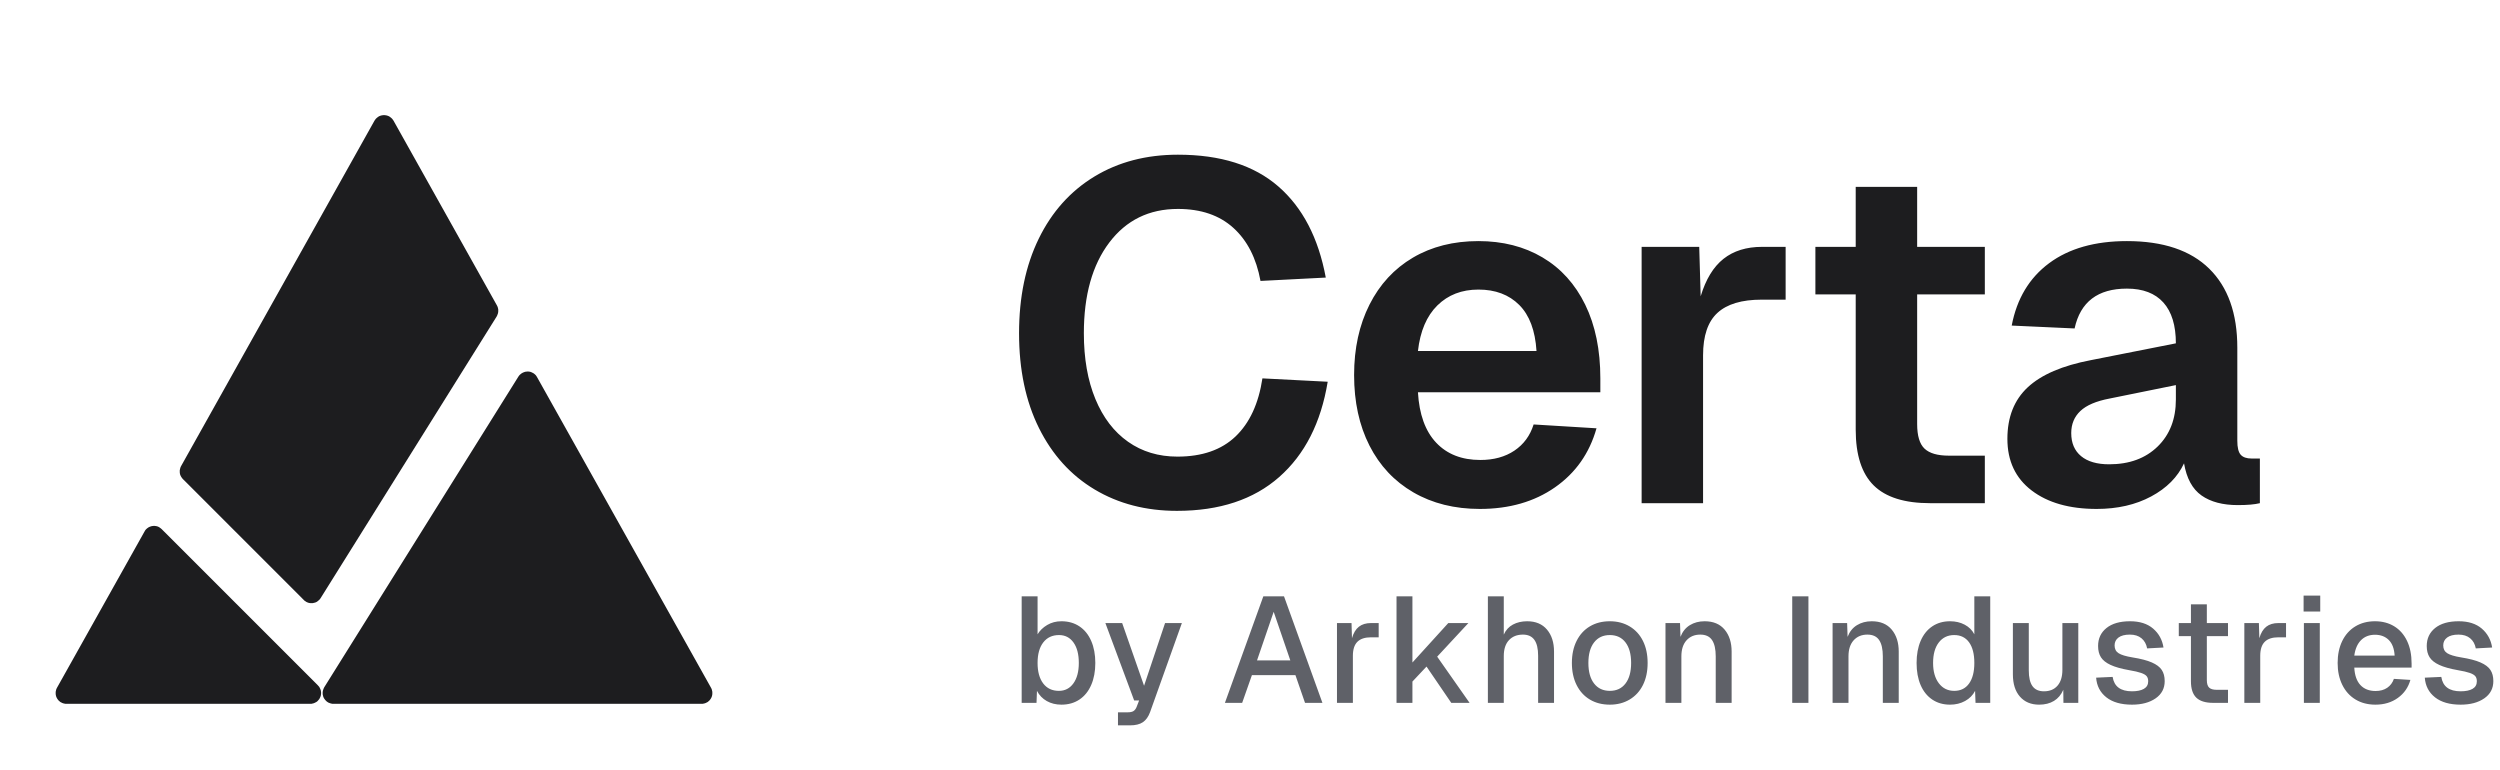
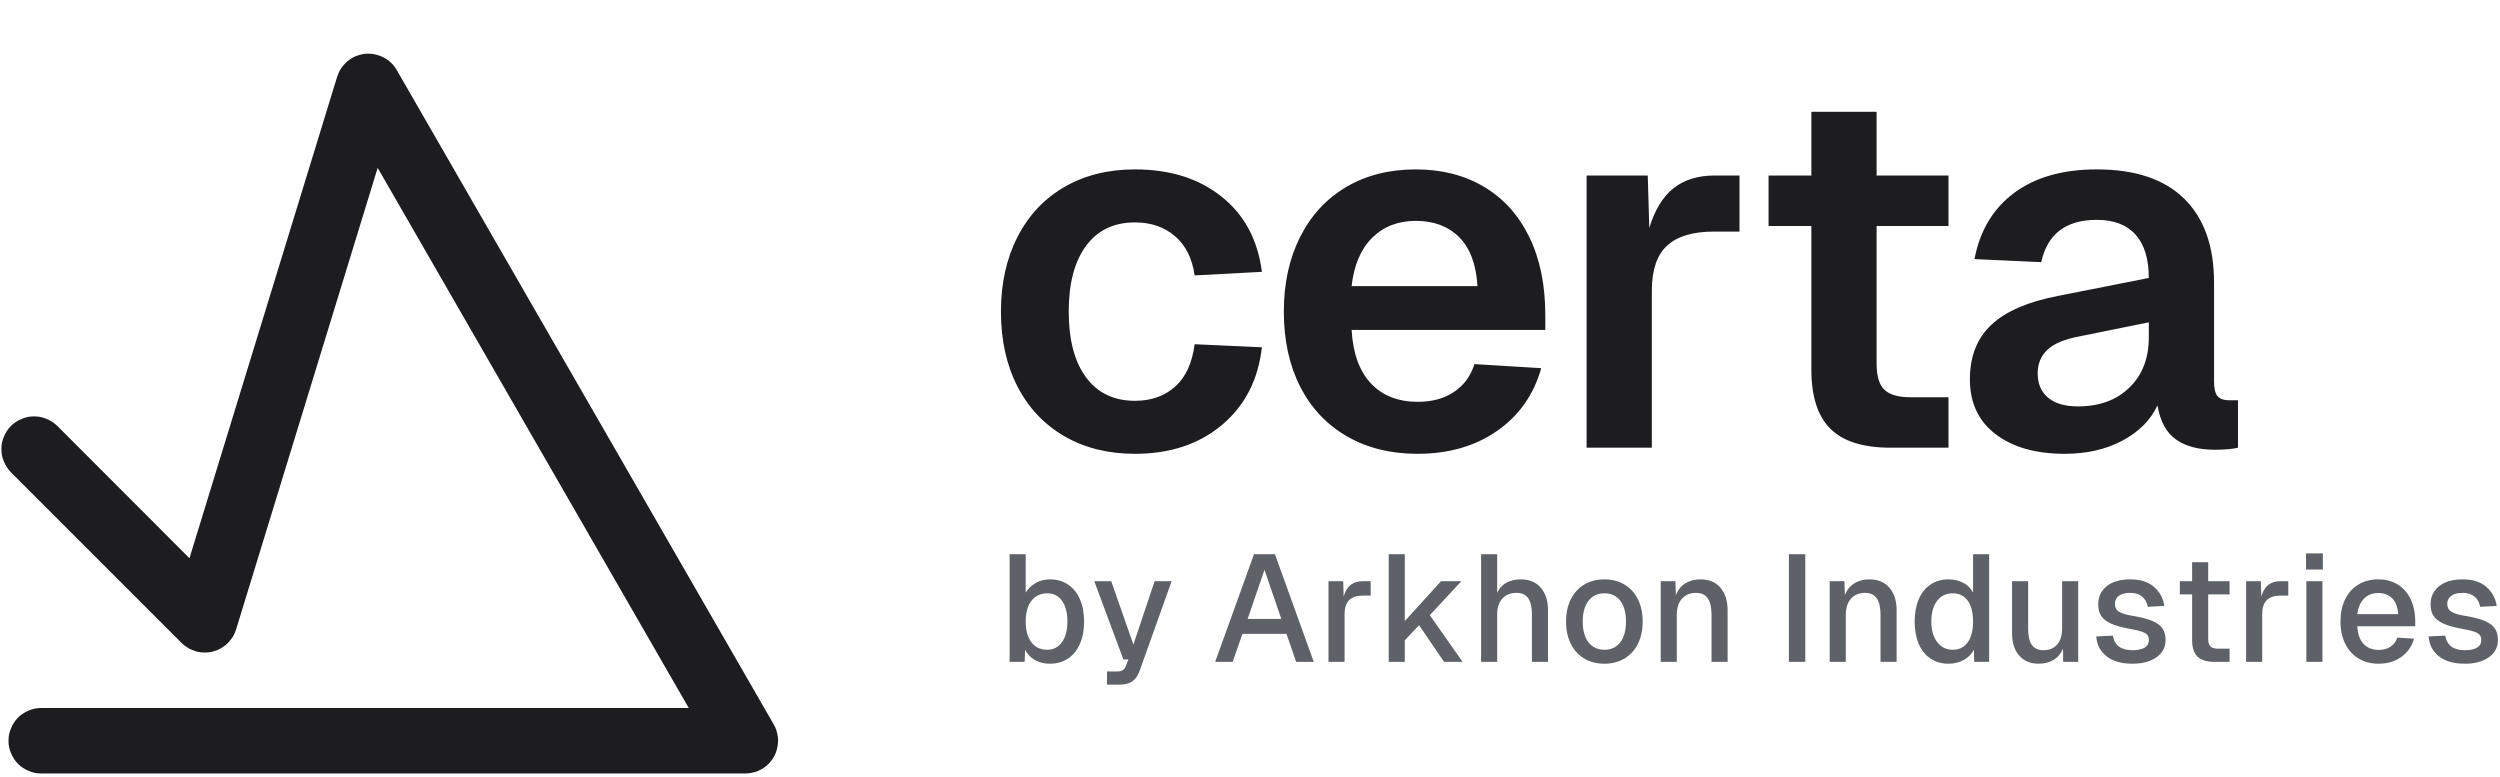
- <svg xmlns="http://www.w3.org/2000/svg" viewBox="0 0 208.33 64.00" width="208" height="64" role="img" aria-label="Certa by Arkhon Industries">
-   <path fill="#1d1d1f" fill-rule="evenodd" transform="translate(0.00 0.00) scale(1) translate(0 3.6)" d="M27.02 53.62 L26.98 53.70 L26.95 53.78 L26.92 53.86 L26.90 53.95 L26.89 54.03 L26.89 54.12 L26.89 54.21 L26.91 54.29 L26.93 54.38 L26.96 54.46 L27.00 54.54 L27.05 54.61 L27.10 54.68 L27.16 54.74 L27.22 54.80 L27.29 54.85 L27.37 54.90 L27.45 54.93 L27.53 54.96 L27.61 54.98 L27.70 55.00 L27.79 55.00 L58.46 55.00 L58.55 55.00 L58.64 54.98 L58.73 54.96 L58.81 54.93 L58.89 54.89 L58.97 54.85 L59.04 54.79 L59.11 54.73 L59.16 54.67 L59.22 54.59 L59.26 54.52 L59.30 54.44 L59.33 54.35 L59.35 54.26 L59.36 54.18 L59.36 54.09 L59.36 54.00 L59.34 53.91 L59.32 53.82 L59.29 53.74 L59.25 53.66 L44.75 27.77 L44.70 27.69 L44.65 27.62 L44.59 27.56 L44.52 27.50 L44.45 27.45 L44.37 27.41 L44.29 27.37 L44.21 27.34 L44.12 27.32 L44.03 27.31 L43.94 27.31 L43.85 27.32 L43.77 27.33 L43.68 27.36 L43.60 27.39 L43.52 27.43 L43.44 27.48 L43.38 27.53 L43.31 27.59 L43.25 27.66 L43.20 27.73 Z M32.79 6.40 L32.74 6.33 L32.69 6.26 L32.63 6.20 L32.56 6.14 L32.49 6.09 L32.42 6.04 L32.34 6.01 L32.26 5.98 L32.17 5.96 L32.09 5.95 L32.00 5.94 L31.91 5.95 L31.83 5.96 L31.74 5.98 L31.66 6.01 L31.58 6.04 L31.51 6.09 L31.44 6.14 L31.37 6.20 L31.31 6.26 L31.26 6.33 L31.21 6.40 L15.09 35.19 L15.05 35.27 L15.02 35.36 L15.00 35.45 L14.98 35.53 L14.98 35.62 L14.98 35.71 L14.99 35.80 L15.01 35.89 L15.04 35.97 L15.08 36.05 L15.13 36.13 L15.18 36.20 L15.24 36.27 L25.32 46.35 L25.38 46.41 L25.46 46.46 L25.53 46.51 L25.62 46.55 L25.70 46.58 L25.79 46.60 L25.88 46.61 L25.97 46.61 L26.06 46.61 L26.14 46.59 L26.23 46.57 L26.32 46.54 L26.40 46.50 L26.47 46.45 L26.54 46.39 L26.61 46.33 L26.67 46.26 L26.72 46.19 L41.39 22.72 L41.43 22.64 L41.46 22.56 L41.49 22.48 L41.51 22.39 L41.52 22.30 L41.52 22.22 L41.52 22.13 L41.50 22.04 L41.48 21.96 L41.45 21.88 L41.41 21.80 Z M4.75 53.66 L4.71 53.74 L4.68 53.82 L4.66 53.91 L4.64 54.00 L4.64 54.09 L4.64 54.18 L4.65 54.26 L4.67 54.35 L4.70 54.44 L4.74 54.52 L4.78 54.59 L4.84 54.67 L4.89 54.73 L4.96 54.79 L5.03 54.85 L5.11 54.89 L5.19 54.93 L5.27 54.96 L5.36 54.98 L5.45 55.00 L5.54 55.00 L25.86 55.00 L25.95 55.00 L26.03 54.98 L26.12 54.96 L26.20 54.93 L26.28 54.89 L26.36 54.85 L26.43 54.80 L26.49 54.74 L26.55 54.67 L26.61 54.60 L26.65 54.52 L26.69 54.44 L26.72 54.36 L26.74 54.28 L26.75 54.19 L26.76 54.10 L26.75 54.01 L26.74 53.92 L26.72 53.84 L26.69 53.76 L26.65 53.68 L26.61 53.60 L26.55 53.53 L26.49 53.46 L13.47 40.44 L13.40 40.38 L13.33 40.33 L13.26 40.28 L13.18 40.24 L13.10 40.21 L13.01 40.19 L12.93 40.18 L12.84 40.17 L12.75 40.18 L12.66 40.19 L12.58 40.21 L12.50 40.24 L12.42 40.27 L12.34 40.32 L12.27 40.37 L12.20 40.43 L12.14 40.49 L12.09 40.56 L12.05 40.63 Z" />
-   <path fill="#1d1d1f" transform="translate(83.20 41.88)" d="M1.72 -14.16Q1.72 -18.68 3.36 -22.04Q5.0 -25.4 8.0 -27.22Q11.0 -29.04 14.96 -29.04Q20.28 -29.04 23.32 -26.4Q26.36 -23.76 27.28 -18.8L21.84 -18.52Q21.32 -21.36 19.58 -22.94Q17.84 -24.52 14.96 -24.52Q11.36 -24.52 9.24 -21.72Q7.12 -18.92 7.12 -14.16Q7.12 -11.0 8.08 -8.68Q9.04 -6.36 10.8 -5.12Q12.56 -3.88 14.92 -3.88Q18.0 -3.88 19.76 -5.56Q21.52 -7.24 22.0 -10.4L27.44 -10.12Q26.6 -5.0 23.4 -2.18Q20.2 0.64 14.88 0.64Q11.0 0.64 8.02 -1.14Q5.04 -2.92 3.38 -6.26Q1.72 -9.6 1.72 -14.16ZM29.64 -10.68Q29.64 -14.0 30.92 -16.54Q32.2 -19.08 34.54 -20.46Q36.88 -21.84 40.0 -21.84Q43.04 -21.84 45.34 -20.48Q47.64 -19.12 48.9 -16.54Q50.16 -13.96 50.16 -10.4V-9.24H34.96Q35.12 -6.48 36.48 -5.04Q37.84 -3.6 40.16 -3.6Q41.84 -3.6 43.0 -4.38Q44.16 -5.16 44.6 -6.56L49.84 -6.24Q48.96 -3.12 46.38 -1.32Q43.8 0.48 40.12 0.48Q36.96 0.48 34.58 -0.9Q32.2 -2.28 30.92 -4.8Q29.64 -7.32 29.64 -10.68ZM40.0 -17.8Q37.92 -17.8 36.58 -16.48Q35.24 -15.16 34.96 -12.68H44.84Q44.68 -15.24 43.4 -16.52Q42.12 -17.8 40.0 -17.8ZM53.6 -21.36H58.4L58.52 -17.24Q59.16 -19.36 60.42 -20.36Q61.68 -21.36 63.64 -21.36H65.6V-16.96H63.6Q61.12 -16.96 59.92 -15.86Q58.72 -14.76 58.72 -12.32V0.0H53.6ZM71.44 -6.12V-17.4H68.08V-21.36H71.44V-26.36H76.56V-21.36H82.2V-17.4H76.56V-6.6Q76.56 -5.12 77.18 -4.54Q77.8 -3.96 79.2 -3.96H82.2V0.0H77.64Q74.44 0.0 72.94 -1.48Q71.44 -2.96 71.44 -6.12ZM84.08 -5.36Q84.08 -8.08 85.78 -9.66Q87.48 -11.24 91.04 -11.92L98.12 -13.32Q98.12 -15.56 97.08 -16.72Q96.04 -17.88 94.04 -17.88Q90.4 -17.88 89.68 -14.56L84.44 -14.8Q85.08 -18.16 87.56 -20.0Q90.04 -21.84 94.04 -21.84Q98.56 -21.84 100.9 -19.54Q103.24 -17.24 103.24 -12.96V-5.2Q103.24 -4.36 103.52 -4.04Q103.8 -3.72 104.44 -3.72H105.12V0.0Q104.48 0.16 103.28 0.16Q101.4 0.16 100.26 -0.64Q99.12 -1.44 98.8 -3.32Q98.0 -1.6 96.06 -0.56Q94.12 0.48 91.52 0.48Q88.12 0.48 86.1 -1.06Q84.08 -2.6 84.08 -5.36ZM98.12 -8.64V-9.84L92.6 -8.72Q90.92 -8.4 90.16 -7.68Q89.4 -6.96 89.4 -5.84Q89.4 -4.6 90.22 -3.92Q91.04 -3.24 92.56 -3.24Q95.08 -3.24 96.6 -4.72Q98.12 -6.2 98.12 -8.64Z" />
-   <path fill="#5f6168" transform="translate(84.20 58.52)" d="M2.212 -1.0 2.175 0.0H0.938V-8.875H2.263V-5.713Q2.538 -6.175 3.062 -6.488Q3.588 -6.8 4.25 -6.8Q5.113 -6.8 5.75 -6.375Q6.388 -5.95 6.731 -5.162Q7.075 -4.375 7.075 -3.325Q7.075 -2.275 6.731 -1.488Q6.388 -0.7 5.75 -0.275Q5.113 0.15 4.25 0.15Q3.562 0.15 3.031 -0.15Q2.5 -0.45 2.212 -1.0ZM5.7 -3.325Q5.7 -4.413 5.256 -5.031Q4.812 -5.65 4.05 -5.65Q3.213 -5.65 2.738 -5.037Q2.263 -4.425 2.263 -3.325Q2.263 -2.238 2.731 -1.619Q3.2 -1.0 4.038 -1.0Q4.8 -1.0 5.25 -1.625Q5.7 -2.25 5.7 -3.325ZM8.963 0.788H9.762Q10.088 0.788 10.25 0.688Q10.413 0.588 10.512 0.35L10.725 -0.2H10.312L7.913 -6.65H9.312L11.137 -1.425L12.887 -6.65H14.288L11.637 0.775Q11.425 1.35 11.038 1.613Q10.65 1.875 9.963 1.875H8.963ZM21.075 -8.875H22.8L26.0 0.0H24.55L23.75 -2.312H20.125L19.312 0.0H17.875ZM23.325 -3.538 21.938 -7.588 20.55 -3.538ZM27.213 -6.65H28.425L28.463 -5.388Q28.65 -6.038 29.038 -6.344Q29.425 -6.65 30.05 -6.65H30.688V-5.463H30.05Q29.288 -5.463 28.913 -5.088Q28.538 -4.713 28.538 -3.925V0.0H27.213ZM32.175 -8.875H33.5V-3.363L36.488 -6.65H38.163L35.563 -3.85L38.263 0.0H36.738L34.675 -3.025L33.5 -1.775V0.0H32.175ZM39.788 -8.875H41.113V-5.688Q41.363 -6.25 41.875 -6.525Q42.388 -6.8 43.063 -6.8Q44.125 -6.8 44.713 -6.106Q45.3 -5.413 45.3 -4.275V0.0H43.975V-3.925Q43.975 -4.812 43.663 -5.25Q43.35 -5.688 42.713 -5.688Q41.975 -5.688 41.544 -5.225Q41.113 -4.763 41.113 -3.9V0.0H39.788ZM46.788 -3.325Q46.788 -4.375 47.181 -5.162Q47.575 -5.95 48.288 -6.375Q49 -6.8 49.95 -6.8Q50.888 -6.8 51.606 -6.369Q52.325 -5.938 52.713 -5.156Q53.1 -4.375 53.1 -3.325Q53.1 -2.275 52.713 -1.494Q52.325 -0.713 51.606 -0.281Q50.888 0.15 49.95 0.15Q49 0.15 48.288 -0.275Q47.575 -0.7 47.181 -1.488Q46.788 -2.275 46.788 -3.325ZM51.725 -3.325Q51.725 -4.425 51.256 -5.037Q50.788 -5.65 49.95 -5.65Q49.113 -5.65 48.638 -5.037Q48.163 -4.425 48.163 -3.325Q48.163 -2.225 48.638 -1.613Q49.113 -1.0 49.95 -1.0Q50.788 -1.0 51.256 -1.613Q51.725 -2.225 51.725 -3.325ZM54.588 -6.65H55.8L55.838 -5.5Q56.088 -6.15 56.619 -6.475Q57.15 -6.8 57.85 -6.8Q58.938 -6.8 59.519 -6.1Q60.1 -5.4 60.1 -4.275V0.0H58.775V-3.875Q58.775 -4.775 58.469 -5.231Q58.163 -5.688 57.488 -5.688Q56.775 -5.688 56.344 -5.213Q55.913 -4.737 55.913 -3.875V0.0H54.588ZM65.15 -8.875H66.5V0.0H65.15ZM68.513 -6.65H69.725L69.763 -5.5Q70.013 -6.15 70.544 -6.475Q71.075 -6.8 71.775 -6.8Q72.863 -6.8 73.444 -6.1Q74.025 -5.4 74.025 -4.275V0.0H72.7V-3.875Q72.7 -4.775 72.394 -5.231Q72.088 -5.688 71.413 -5.688Q70.7 -5.688 70.269 -5.213Q69.838 -4.737 69.838 -3.875V0.0H68.513ZM75.513 -3.325Q75.513 -4.375 75.85 -5.162Q76.188 -5.95 76.819 -6.375Q77.45 -6.8 78.3 -6.8Q78.988 -6.8 79.525 -6.513Q80.063 -6.225 80.325 -5.713V-8.875H81.65V0.0H80.425L80.388 -1.0Q80.113 -0.463 79.556 -0.156Q79 0.15 78.3 0.15Q77.45 0.15 76.819 -0.275Q76.188 -0.7 75.85 -1.481Q75.513 -2.263 75.513 -3.325ZM80.325 -3.325Q80.325 -4.438 79.888 -5.044Q79.45 -5.65 78.65 -5.65Q77.838 -5.65 77.363 -5.031Q76.888 -4.413 76.888 -3.325Q76.888 -2.263 77.369 -1.631Q77.85 -1.0 78.65 -1.0Q79.45 -1.0 79.888 -1.613Q80.325 -2.225 80.325 -3.325ZM83.538 -2.375V-6.65H84.863V-2.713Q84.863 -1.812 85.175 -1.387Q85.488 -0.963 86.125 -0.963Q86.85 -0.963 87.256 -1.431Q87.663 -1.9 87.663 -2.75V-6.65H88.988V0.0H87.75L87.738 -1.088Q87.475 -0.475 86.963 -0.163Q86.45 0.15 85.725 0.15Q84.713 0.15 84.125 -0.519Q83.538 -1.188 83.538 -2.375ZM90.475 -2.1 91.85 -2.163Q92.038 -0.963 93.463 -0.963Q94.1 -0.963 94.456 -1.169Q94.813 -1.375 94.813 -1.8Q94.813 -2.062 94.688 -2.219Q94.563 -2.375 94.225 -2.494Q93.888 -2.613 93.225 -2.725Q92.238 -2.9 91.675 -3.163Q91.113 -3.425 90.875 -3.8Q90.638 -4.175 90.638 -4.737Q90.638 -5.675 91.338 -6.238Q92.038 -6.8 93.3 -6.8Q94.513 -6.8 95.225 -6.188Q95.938 -5.575 96.088 -4.612L94.725 -4.538Q94.625 -5.075 94.256 -5.381Q93.888 -5.688 93.288 -5.688Q92.663 -5.688 92.338 -5.444Q92.013 -5.2 92.013 -4.788Q92.013 -4.35 92.344 -4.138Q92.675 -3.925 93.5 -3.788Q94.525 -3.625 95.113 -3.369Q95.7 -3.113 95.944 -2.744Q96.188 -2.375 96.188 -1.812Q96.188 -0.9 95.431 -0.375Q94.675 0.15 93.463 0.15Q92.1 0.15 91.325 -0.462Q90.55 -1.075 90.475 -2.1ZM98.375 -1.8V-5.562H97.363V-6.65H98.375V-8.213H99.7V-6.65H101.463V-5.562H99.7V-1.9Q99.7 -1.45 99.894 -1.269Q100.088 -1.088 100.513 -1.088H101.463V0.0H100.225Q99.275 0.0 98.825 -0.431Q98.375 -0.863 98.375 -1.8ZM102.825 -6.65H104.038L104.075 -5.388Q104.263 -6.038 104.65 -6.344Q105.038 -6.65 105.663 -6.65H106.3V-5.463H105.663Q104.9 -5.463 104.525 -5.088Q104.15 -4.713 104.15 -3.925V0.0H102.825ZM107.788 -6.65H109.113V0.0H107.788ZM107.763 -8.938H109.15V-7.613H107.763ZM110.6 -3.325Q110.6 -4.362 110.981 -5.15Q111.363 -5.938 112.069 -6.369Q112.775 -6.8 113.713 -6.8Q114.625 -6.8 115.313 -6.381Q116 -5.963 116.381 -5.169Q116.763 -4.375 116.763 -3.275V-2.938H111.988Q112.038 -1.975 112.5 -1.481Q112.963 -0.988 113.763 -0.988Q114.338 -0.988 114.731 -1.256Q115.125 -1.525 115.288 -2.0L116.663 -1.913Q116.4 -0.975 115.619 -0.413Q114.838 0.15 113.75 0.15Q112.8 0.15 112.088 -0.281Q111.375 -0.713 110.988 -1.5Q110.6 -2.288 110.6 -3.325ZM113.713 -5.675Q113 -5.675 112.55 -5.225Q112.1 -4.775 111.988 -3.938H115.35Q115.3 -4.8 114.863 -5.238Q114.425 -5.675 113.713 -5.675ZM117.863 -2.1 119.238 -2.163Q119.425 -0.963 120.85 -0.963Q121.488 -0.963 121.844 -1.169Q122.2 -1.375 122.2 -1.8Q122.2 -2.062 122.075 -2.219Q121.95 -2.375 121.613 -2.494Q121.275 -2.613 120.613 -2.725Q119.625 -2.9 119.063 -3.163Q118.5 -3.425 118.263 -3.8Q118.025 -4.175 118.025 -4.737Q118.025 -5.675 118.725 -6.238Q119.425 -6.8 120.688 -6.8Q121.9 -6.8 122.613 -6.188Q123.325 -5.575 123.475 -4.612L122.113 -4.538Q122.013 -5.075 121.644 -5.381Q121.275 -5.688 120.675 -5.688Q120.05 -5.688 119.725 -5.444Q119.4 -5.2 119.4 -4.788Q119.4 -4.35 119.731 -4.138Q120.063 -3.925 120.888 -3.788Q121.913 -3.625 122.5 -3.369Q123.088 -3.113 123.331 -2.744Q123.575 -2.375 123.575 -1.812Q123.575 -0.9 122.819 -0.375Q122.063 0.15 120.85 0.15Q119.488 0.15 118.713 -0.462Q117.938 -1.075 117.863 -2.1Z" />
+ <svg xmlns="http://www.w3.org/2000/svg" viewBox="0 0 205.77 64.00" width="206" height="64" role="img" aria-label="Certa by Arkhon Industries">
+   <path fill="#1d1d1f" transform="scale(1.17218) translate(-6.200 -1.429)" d="M18.87 46.63 L19.04 46.78 L19.22 46.91 L19.41 47.03 L19.62 47.12 L19.83 47.20 L20.05 47.26 L20.27 47.29 L20.50 47.30 L20.72 47.29 L20.95 47.26 L21.16 47.20 L21.38 47.13 L21.58 47.03 L21.77 46.91 L21.96 46.78 L22.12 46.63 L22.27 46.46 L22.41 46.28 L22.53 46.09 L22.62 45.89 L22.70 45.67 L32.65 13.23 L54.52 51.20 L9.00 51.20 L8.77 51.21 L8.55 51.24 L8.33 51.30 L8.12 51.38 L7.92 51.47 L7.72 51.59 L7.54 51.72 L7.37 51.87 L7.22 52.04 L7.09 52.22 L6.97 52.42 L6.88 52.62 L6.80 52.83 L6.74 53.05 L6.71 53.27 L6.70 53.50 L6.71 53.73 L6.74 53.95 L6.80 54.17 L6.88 54.38 L6.97 54.58 L7.09 54.78 L7.22 54.96 L7.37 55.13 L7.54 55.28 L7.72 55.41 L7.92 55.53 L8.12 55.62 L8.33 55.70 L8.55 55.76 L8.77 55.79 L9.00 55.80 L58.50 55.80 L58.73 55.79 L58.96 55.75 L59.18 55.70 L59.39 55.62 L59.60 55.52 L59.80 55.40 L59.98 55.26 L60.15 55.11 L60.30 54.93 L60.43 54.75 L60.55 54.55 L60.64 54.34 L60.71 54.12 L60.76 53.90 L60.79 53.67 L60.80 53.44 L60.78 53.22 L60.74 52.99 L60.68 52.77 L60.60 52.56 L60.49 52.35 L33.99 6.35 L33.87 6.16 L33.74 5.99 L33.58 5.83 L33.41 5.68 L33.23 5.56 L33.04 5.45 L32.83 5.36 L32.62 5.29 L32.41 5.24 L32.19 5.21 L31.96 5.20 L31.74 5.21 L31.52 5.25 L31.31 5.31 L31.10 5.38 L30.90 5.48 L30.71 5.60 L30.53 5.73 L30.37 5.88 L30.22 6.05 L30.09 6.22 L29.97 6.42 L29.88 6.62 L29.80 6.83 L19.42 40.67 L10.13 31.37 L9.96 31.22 L9.78 31.09 L9.58 30.97 L9.38 30.88 L9.17 30.80 L8.95 30.74 L8.73 30.71 L8.50 30.70 L8.27 30.71 L8.05 30.74 L7.83 30.80 L7.62 30.88 L7.42 30.97 L7.22 31.09 L7.04 31.22 L6.87 31.37 L6.72 31.54 L6.59 31.72 L6.47 31.92 L6.38 32.12 L6.30 32.33 L6.24 32.55 L6.21 32.77 L6.20 33.00 L6.21 33.23 L6.24 33.45 L6.30 33.67 L6.38 33.88 L6.47 34.08 L6.59 34.28 L6.72 34.46 L6.87 34.63 Z" />
+   <path fill="#1d1d1f" transform="translate(80.64 36.89)" d="M1.722 -11.214Q1.722 -14.7 3.087 -17.367Q4.452 -20.034 6.951 -21.483Q9.45 -22.932 12.768 -22.932Q17.094 -22.932 19.908 -20.685Q22.722 -18.438 23.226 -14.49L17.682 -14.196Q17.388 -16.296 16.065 -17.43Q14.742 -18.564 12.768 -18.564Q10.164 -18.564 8.736 -16.632Q7.308 -14.7 7.308 -11.214Q7.308 -7.728 8.736 -5.796Q10.164 -3.864 12.768 -3.864Q14.784 -3.864 16.086 -5.04Q17.388 -6.216 17.682 -8.526L23.226 -8.274Q22.764 -4.242 19.929 -1.869Q17.094 0.504 12.768 0.504Q9.45 0.504 6.951 -0.945Q4.452 -2.394 3.087 -5.04Q1.722 -7.686 1.722 -11.214ZM25.032 -11.214Q25.032 -14.7 26.376 -17.367Q27.72 -20.034 30.177 -21.483Q32.634 -22.932 35.91 -22.932Q39.102 -22.932 41.517 -21.504Q43.932 -20.076 45.255 -17.367Q46.578 -14.658 46.578 -10.92V-9.702H30.618Q30.786 -6.804 32.214 -5.292Q33.642 -3.78 36.078 -3.78Q37.842 -3.78 39.06 -4.599Q40.278 -5.418 40.74 -6.888L46.242 -6.552Q45.318 -3.276 42.609 -1.386Q39.9 0.504 36.036 0.504Q32.718 0.504 30.219 -0.945Q27.72 -2.394 26.376 -5.04Q25.032 -7.686 25.032 -11.214ZM35.91 -18.69Q33.726 -18.69 32.319 -17.304Q30.912 -15.918 30.618 -13.314H40.992Q40.824 -16.002 39.48 -17.346Q38.136 -18.69 35.91 -18.69ZM49.98 -22.428H55.02L55.146 -18.102Q55.818 -20.328 57.141 -21.378Q58.464 -22.428 60.522 -22.428H62.58V-17.808H60.48Q57.876 -17.808 56.616 -16.653Q55.356 -15.498 55.356 -12.936V0.0H49.98ZM68.502 -6.426V-18.27H64.974V-22.428H68.502V-27.678H73.878V-22.428H79.8V-18.27H73.878V-6.93Q73.878 -5.376 74.529 -4.767Q75.18 -4.158 76.65 -4.158H79.8V0.0H75.012Q71.652 0.0 70.077 -1.554Q68.502 -3.108 68.502 -6.426ZM81.564 -5.628Q81.564 -8.484 83.349 -10.143Q85.134 -11.802 88.872 -12.516L96.306 -13.986Q96.306 -16.338 95.214 -17.556Q94.122 -18.774 92.022 -18.774Q88.2 -18.774 87.444 -15.288L81.942 -15.54Q82.614 -19.068 85.218 -21.0Q87.822 -22.932 92.022 -22.932Q96.768 -22.932 99.225 -20.517Q101.682 -18.102 101.682 -13.608V-5.46Q101.682 -4.578 101.976 -4.242Q102.27 -3.906 102.942 -3.906H103.656V0.0Q102.984 0.168 101.724 0.168Q99.75 0.168 98.553 -0.672Q97.356 -1.512 97.02 -3.486Q96.18 -1.68 94.143 -0.588Q92.106 0.504 89.376 0.504Q85.806 0.504 83.685 -1.113Q81.564 -2.73 81.564 -5.628ZM96.306 -9.072V-10.332L90.51 -9.156Q88.746 -8.82 87.948 -8.064Q87.15 -7.308 87.15 -6.132Q87.15 -4.83 88.011 -4.116Q88.872 -3.402 90.468 -3.402Q93.114 -3.402 94.71 -4.956Q96.306 -6.51 96.306 -9.072Z" />
+   <path fill="#5f6168" transform="translate(82.14 54.54)" d="M2.212 -1.0 2.175 0.0H0.938V-8.875H2.263V-5.713Q2.538 -6.175 3.062 -6.488Q3.588 -6.8 4.25 -6.8Q5.113 -6.8 5.75 -6.375Q6.388 -5.95 6.731 -5.162Q7.075 -4.375 7.075 -3.325Q7.075 -2.275 6.731 -1.488Q6.388 -0.7 5.75 -0.275Q5.113 0.15 4.25 0.15Q3.562 0.15 3.031 -0.15Q2.5 -0.45 2.212 -1.0ZM5.7 -3.325Q5.7 -4.413 5.256 -5.031Q4.812 -5.65 4.05 -5.65Q3.213 -5.65 2.738 -5.037Q2.263 -4.425 2.263 -3.325Q2.263 -2.238 2.731 -1.619Q3.2 -1.0 4.038 -1.0Q4.8 -1.0 5.25 -1.625Q5.7 -2.25 5.7 -3.325ZM8.963 0.788H9.762Q10.088 0.788 10.25 0.688Q10.413 0.588 10.512 0.35L10.725 -0.2H10.312L7.913 -6.65H9.312L11.137 -1.425L12.887 -6.65H14.288L11.637 0.775Q11.425 1.35 11.038 1.613Q10.65 1.875 9.963 1.875H8.963ZM21.075 -8.875H22.8L26.0 0.0H24.55L23.75 -2.312H20.125L19.312 0.0H17.875ZM23.325 -3.538 21.938 -7.588 20.55 -3.538ZM27.213 -6.65H28.425L28.463 -5.388Q28.65 -6.038 29.038 -6.344Q29.425 -6.65 30.05 -6.65H30.688V-5.463H30.05Q29.288 -5.463 28.913 -5.088Q28.538 -4.713 28.538 -3.925V0.0H27.213ZM32.175 -8.875H33.5V-3.363L36.488 -6.65H38.163L35.563 -3.85L38.263 0.0H36.738L34.675 -3.025L33.5 -1.775V0.0H32.175ZM39.788 -8.875H41.113V-5.688Q41.363 -6.25 41.875 -6.525Q42.388 -6.8 43.063 -6.8Q44.125 -6.8 44.713 -6.106Q45.3 -5.413 45.3 -4.275V0.0H43.975V-3.925Q43.975 -4.812 43.663 -5.25Q43.35 -5.688 42.713 -5.688Q41.975 -5.688 41.544 -5.225Q41.113 -4.763 41.113 -3.9V0.0H39.788ZM46.788 -3.325Q46.788 -4.375 47.181 -5.162Q47.575 -5.95 48.288 -6.375Q49 -6.8 49.95 -6.8Q50.888 -6.8 51.606 -6.369Q52.325 -5.938 52.713 -5.156Q53.1 -4.375 53.1 -3.325Q53.1 -2.275 52.713 -1.494Q52.325 -0.713 51.606 -0.281Q50.888 0.15 49.95 0.15Q49 0.15 48.288 -0.275Q47.575 -0.7 47.181 -1.488Q46.788 -2.275 46.788 -3.325ZM51.725 -3.325Q51.725 -4.425 51.256 -5.037Q50.788 -5.65 49.95 -5.65Q49.113 -5.65 48.638 -5.037Q48.163 -4.425 48.163 -3.325Q48.163 -2.225 48.638 -1.613Q49.113 -1.0 49.95 -1.0Q50.788 -1.0 51.256 -1.613Q51.725 -2.225 51.725 -3.325ZM54.588 -6.65H55.8L55.838 -5.5Q56.088 -6.15 56.619 -6.475Q57.15 -6.8 57.85 -6.8Q58.938 -6.8 59.519 -6.1Q60.1 -5.4 60.1 -4.275V0.0H58.775V-3.875Q58.775 -4.775 58.469 -5.231Q58.163 -5.688 57.488 -5.688Q56.775 -5.688 56.344 -5.213Q55.913 -4.737 55.913 -3.875V0.0H54.588ZM65.15 -8.875H66.5V0.0H65.15ZM68.513 -6.65H69.725L69.763 -5.5Q70.013 -6.15 70.544 -6.475Q71.075 -6.8 71.775 -6.8Q72.863 -6.8 73.444 -6.1Q74.025 -5.4 74.025 -4.275V0.0H72.7V-3.875Q72.7 -4.775 72.394 -5.231Q72.088 -5.688 71.413 -5.688Q70.7 -5.688 70.269 -5.213Q69.838 -4.737 69.838 -3.875V0.0H68.513ZM75.513 -3.325Q75.513 -4.375 75.85 -5.162Q76.188 -5.95 76.819 -6.375Q77.45 -6.8 78.3 -6.8Q78.988 -6.8 79.525 -6.513Q80.063 -6.225 80.325 -5.713V-8.875H81.65V0.0H80.425L80.388 -1.0Q80.113 -0.463 79.556 -0.156Q79 0.15 78.3 0.15Q77.45 0.15 76.819 -0.275Q76.188 -0.7 75.85 -1.481Q75.513 -2.263 75.513 -3.325ZM80.325 -3.325Q80.325 -4.438 79.888 -5.044Q79.45 -5.65 78.65 -5.65Q77.838 -5.65 77.363 -5.031Q76.888 -4.413 76.888 -3.325Q76.888 -2.263 77.369 -1.631Q77.85 -1.0 78.65 -1.0Q79.45 -1.0 79.888 -1.613Q80.325 -2.225 80.325 -3.325ZM83.538 -2.375V-6.65H84.863V-2.713Q84.863 -1.812 85.175 -1.387Q85.488 -0.963 86.125 -0.963Q86.85 -0.963 87.256 -1.431Q87.663 -1.9 87.663 -2.75V-6.65H88.988V0.0H87.75L87.738 -1.088Q87.475 -0.475 86.963 -0.163Q86.45 0.15 85.725 0.15Q84.713 0.15 84.125 -0.519Q83.538 -1.188 83.538 -2.375ZM90.475 -2.1 91.85 -2.163Q92.038 -0.963 93.463 -0.963Q94.1 -0.963 94.456 -1.169Q94.813 -1.375 94.813 -1.8Q94.813 -2.062 94.688 -2.219Q94.563 -2.375 94.225 -2.494Q93.888 -2.613 93.225 -2.725Q92.238 -2.9 91.675 -3.163Q91.113 -3.425 90.875 -3.8Q90.638 -4.175 90.638 -4.737Q90.638 -5.675 91.338 -6.238Q92.038 -6.8 93.3 -6.8Q94.513 -6.8 95.225 -6.188Q95.938 -5.575 96.088 -4.612L94.725 -4.538Q94.625 -5.075 94.256 -5.381Q93.888 -5.688 93.288 -5.688Q92.663 -5.688 92.338 -5.444Q92.013 -5.2 92.013 -4.788Q92.013 -4.35 92.344 -4.138Q92.675 -3.925 93.5 -3.788Q94.525 -3.625 95.113 -3.369Q95.7 -3.113 95.944 -2.744Q96.188 -2.375 96.188 -1.812Q96.188 -0.9 95.431 -0.375Q94.675 0.15 93.463 0.15Q92.1 0.15 91.325 -0.462Q90.55 -1.075 90.475 -2.1ZM98.375 -1.8V-5.562H97.363V-6.65H98.375V-8.213H99.7V-6.65H101.463V-5.562H99.7V-1.9Q99.7 -1.45 99.894 -1.269Q100.088 -1.088 100.513 -1.088H101.463V0.0H100.225Q99.275 0.0 98.825 -0.431Q98.375 -0.863 98.375 -1.8ZM102.825 -6.65H104.038L104.075 -5.388Q104.263 -6.038 104.65 -6.344Q105.038 -6.65 105.663 -6.65H106.3V-5.463H105.663Q104.9 -5.463 104.525 -5.088Q104.15 -4.713 104.15 -3.925V0.0H102.825ZM107.788 -6.65H109.113V0.0H107.788ZM107.763 -8.938H109.15V-7.613H107.763ZM110.6 -3.325Q110.6 -4.362 110.981 -5.15Q111.363 -5.938 112.069 -6.369Q112.775 -6.8 113.713 -6.8Q114.625 -6.8 115.313 -6.381Q116 -5.963 116.381 -5.169Q116.763 -4.375 116.763 -3.275V-2.938H111.988Q112.038 -1.975 112.5 -1.481Q112.963 -0.988 113.763 -0.988Q114.338 -0.988 114.731 -1.256Q115.125 -1.525 115.288 -2.0L116.663 -1.913Q116.4 -0.975 115.619 -0.413Q114.838 0.15 113.75 0.15Q112.8 0.15 112.088 -0.281Q111.375 -0.713 110.988 -1.5Q110.6 -2.288 110.6 -3.325ZM113.713 -5.675Q113 -5.675 112.55 -5.225Q112.1 -4.775 111.988 -3.938H115.35Q115.3 -4.8 114.863 -5.238Q114.425 -5.675 113.713 -5.675ZM117.863 -2.1 119.238 -2.163Q119.425 -0.963 120.85 -0.963Q121.488 -0.963 121.844 -1.169Q122.2 -1.375 122.2 -1.8Q122.2 -2.062 122.075 -2.219Q121.95 -2.375 121.613 -2.494Q121.275 -2.613 120.613 -2.725Q119.625 -2.9 119.063 -3.163Q118.5 -3.425 118.263 -3.8Q118.025 -4.175 118.025 -4.737Q118.025 -5.675 118.725 -6.238Q119.425 -6.8 120.688 -6.8Q121.9 -6.8 122.613 -6.188Q123.325 -5.575 123.475 -4.612L122.113 -4.538Q122.013 -5.075 121.644 -5.381Q121.275 -5.688 120.675 -5.688Q120.05 -5.688 119.725 -5.444Q119.4 -5.2 119.4 -4.788Q119.4 -4.35 119.731 -4.138Q120.063 -3.925 120.888 -3.788Q121.913 -3.625 122.5 -3.369Q123.088 -3.113 123.331 -2.744Q123.575 -2.375 123.575 -1.812Q123.575 -0.9 122.819 -0.375Q122.063 0.15 120.85 0.15Q119.488 0.15 118.713 -0.462Q117.938 -1.075 117.863 -2.1Z" />
</svg>
